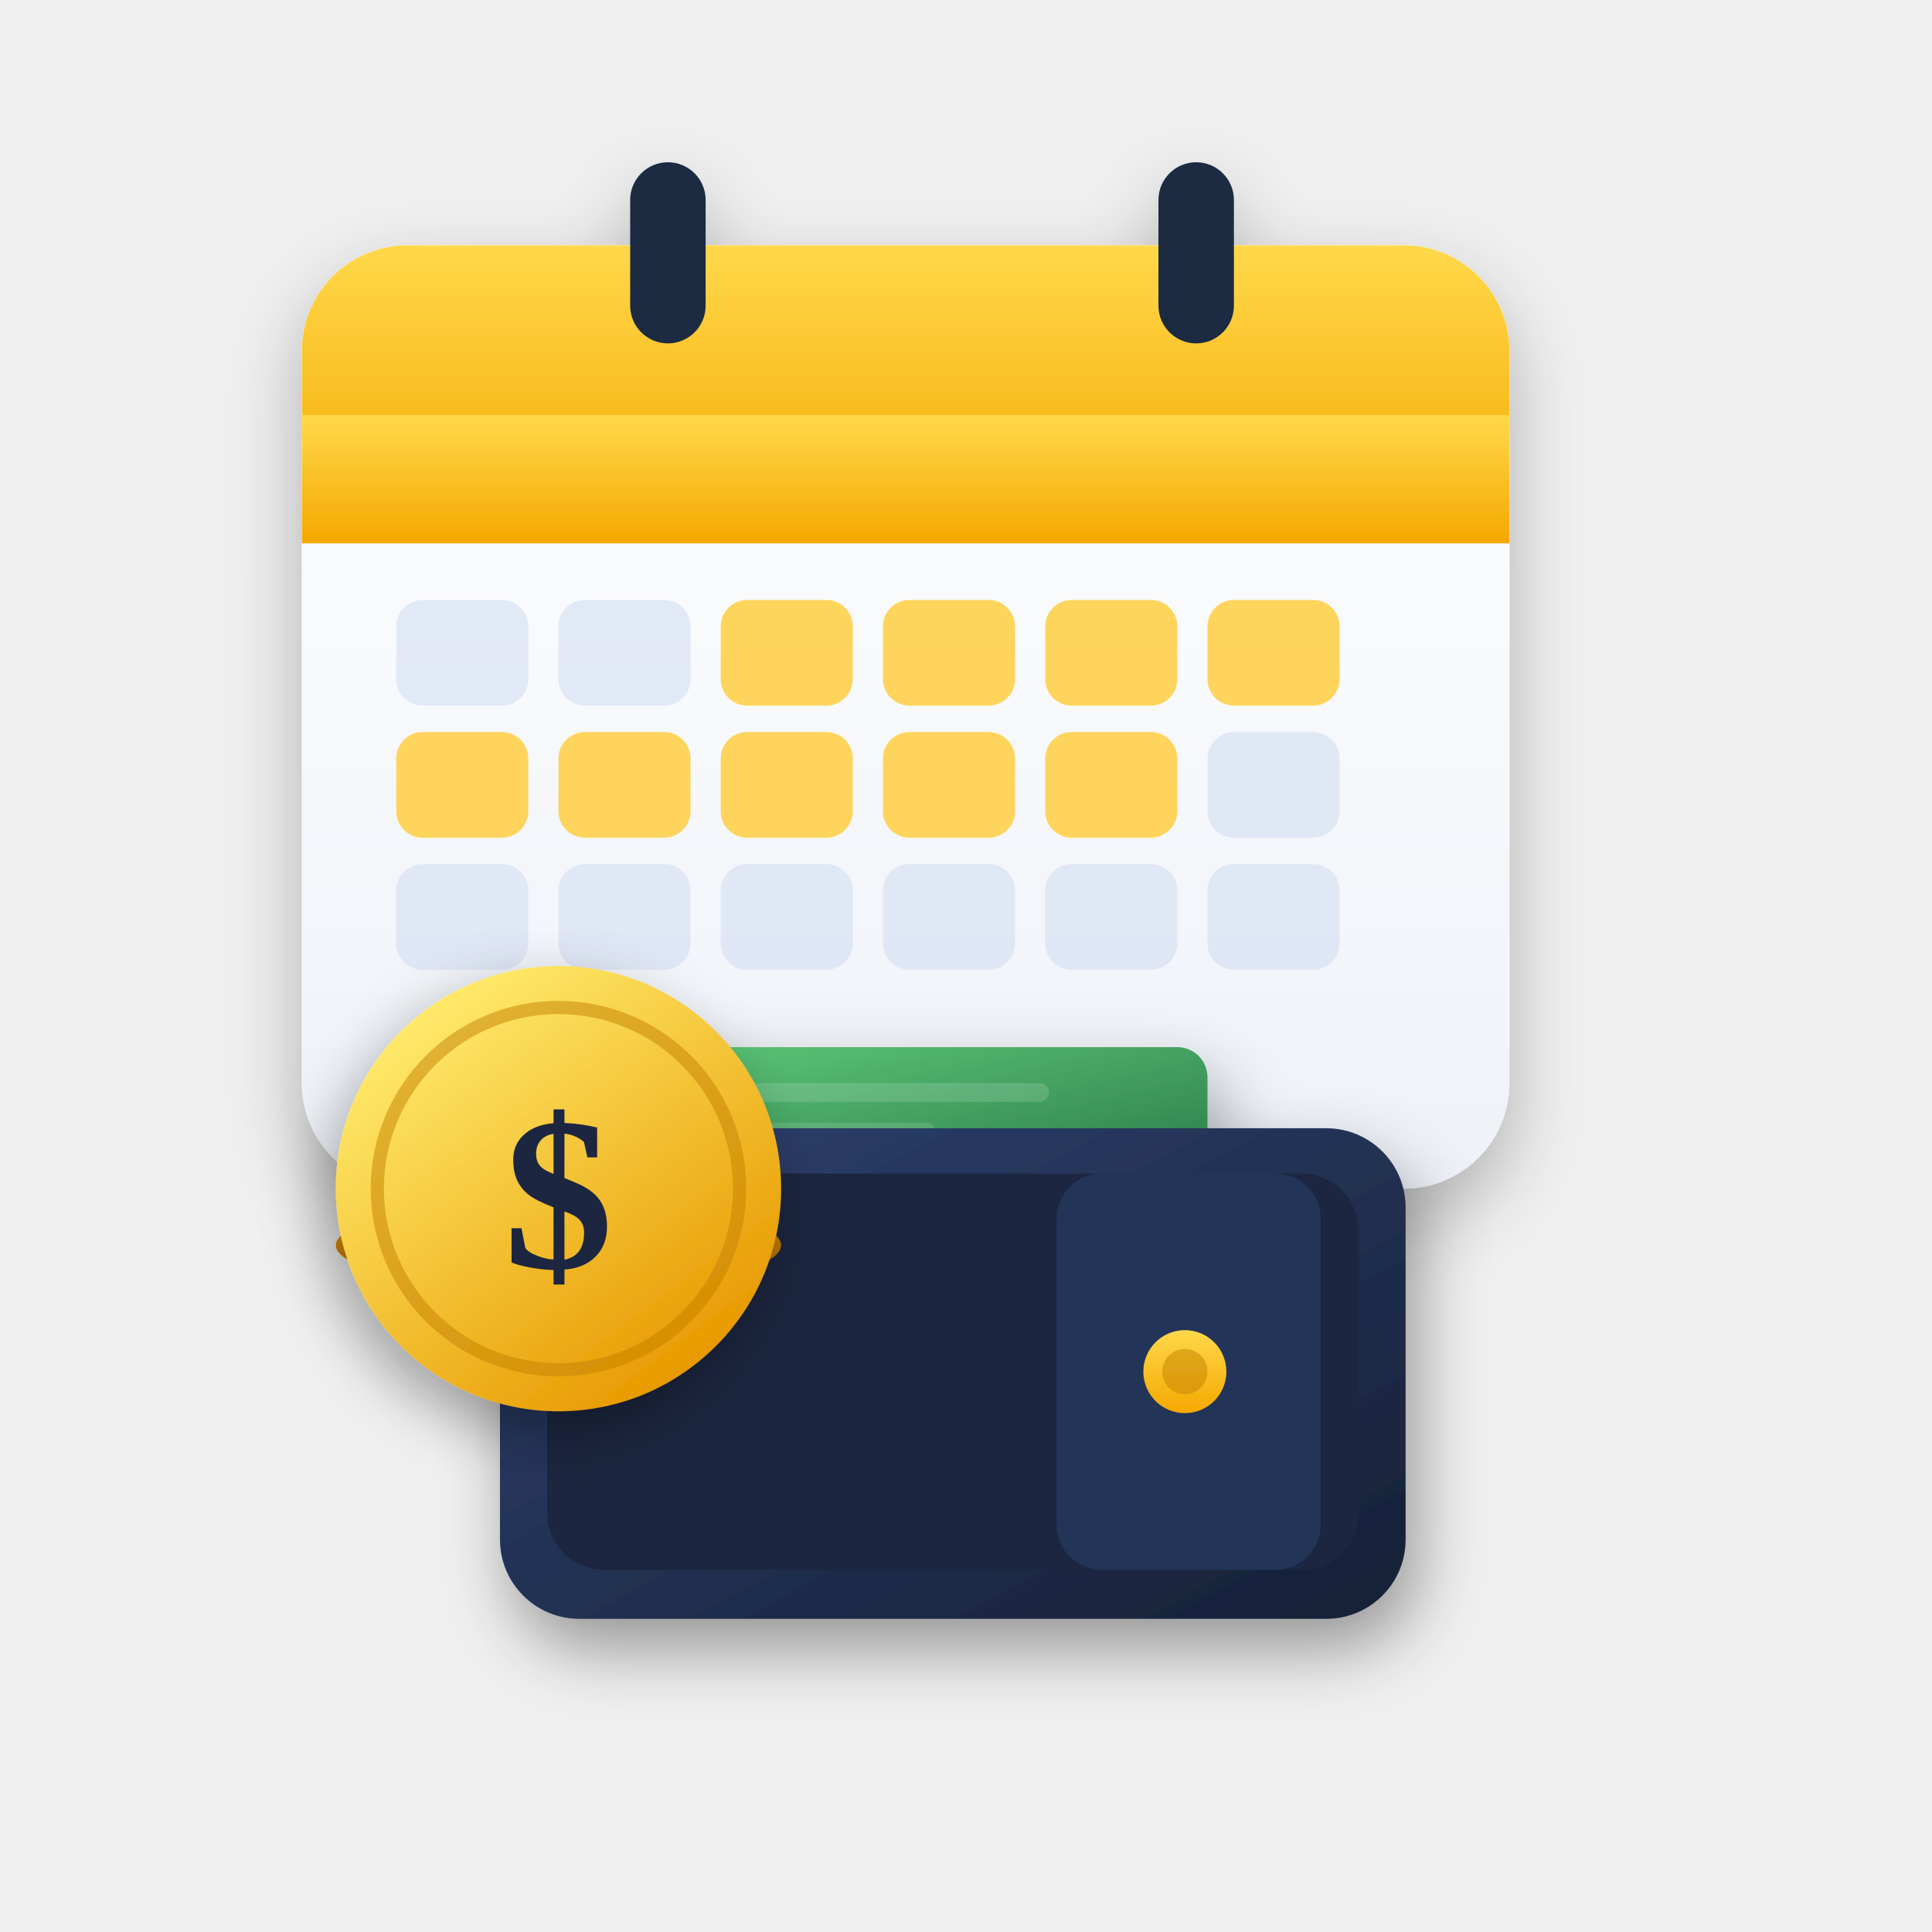
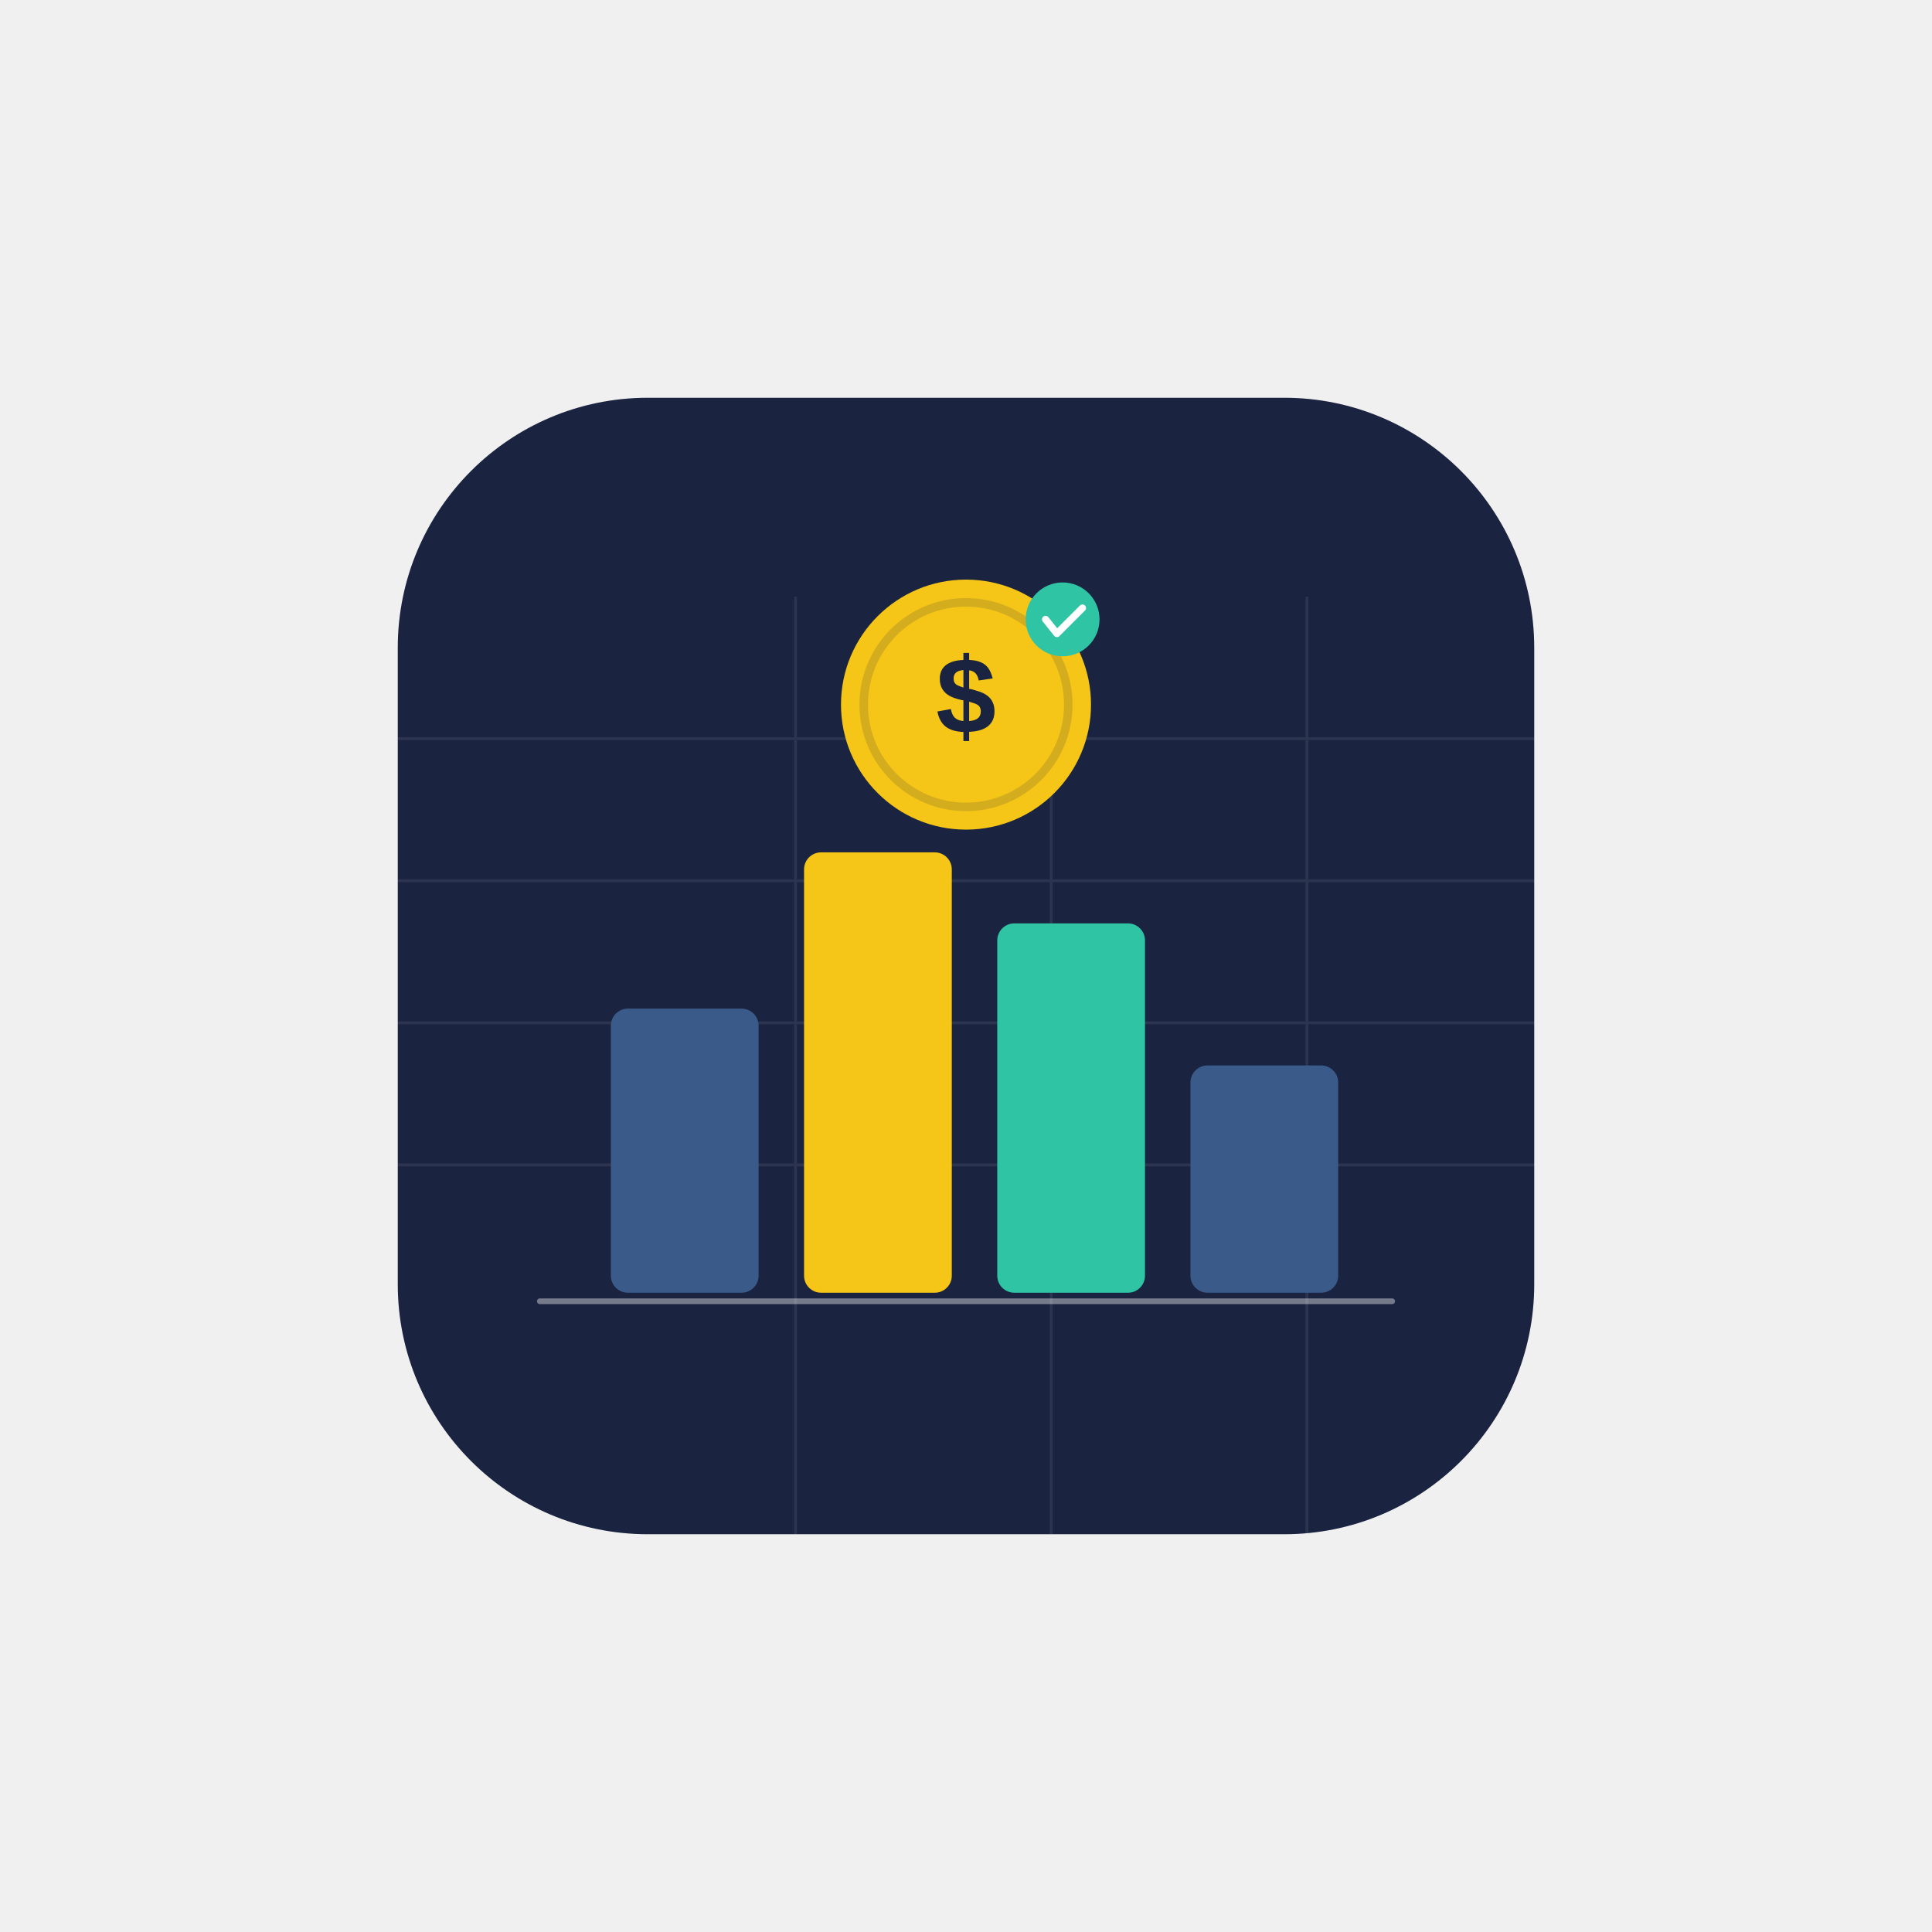
- <svg xmlns="http://www.w3.org/2000/svg" viewBox="0 0 1024 1024" width="1024" height="1024">
+ <svg xmlns="http://www.w3.org/2000/svg" width="100%" viewBox="0 0 680 680" role="img" style="">
  <defs>
-     <linearGradient id="calTopGrad" x1="0%" y1="0%" x2="0%" y2="100%">
-       <stop offset="0%" style="stop-color:#FFD84A" />
-       <stop offset="100%" style="stop-color:#F5A800" />
-     </linearGradient>
-     <linearGradient id="paperGrad" x1="0%" y1="0%" x2="0%" y2="100%">
-       <stop offset="0%" style="stop-color:#FFFFFF" />
-       <stop offset="100%" style="stop-color:#EEF2F8" />
-     </linearGradient>
-     <linearGradient id="walletGrad" x1="0%" y1="0%" x2="100%" y2="100%">
-       <stop offset="0%" style="stop-color:#2E4270" />
-       <stop offset="100%" style="stop-color:#162035" />
-     </linearGradient>
-     <linearGradient id="billGrad" x1="0%" y1="0%" x2="100%" y2="100%">
-       <stop offset="0%" style="stop-color:#5EC97A" />
-       <stop offset="100%" style="stop-color:#2A7A48" />
-     </linearGradient>
-     <linearGradient id="coinFaceGrad" x1="20%" y1="10%" x2="80%" y2="90%">
-       <stop offset="0%" style="stop-color:#FFE96A" />
-       <stop offset="100%" style="stop-color:#E89A00" />
-     </linearGradient>
-     <linearGradient id="coinEdgeGrad" x1="0%" y1="0%" x2="0%" y2="100%">
-       <stop offset="0%" style="stop-color:#C47F00" />
-       <stop offset="100%" style="stop-color:#8A5500" />
-     </linearGradient>
-     <filter id="shadow1" x="-15%" y="-15%" width="140%" height="150%">
-       <feDropShadow dx="0" dy="16" stdDeviation="20" flood-color="#00000045" />
-     </filter>
-     <filter id="shadow2" x="-20%" y="-20%" width="150%" height="160%">
-       <feDropShadow dx="6" dy="16" stdDeviation="18" flood-color="#00000060" />
-     </filter>
-     <filter id="shadow3" x="-25%" y="-25%" width="160%" height="170%">
-       <feDropShadow dx="-6" dy="12" stdDeviation="16" flood-color="#00000055" />
-     </filter>
+     <clipPath id="roundClip">
+       <rect x="140" y="140" width="400" height="400" rx="88" />
+     </clipPath>
+     <mask id="imagine-text-gaps-4kjulh" maskUnits="userSpaceOnUse">
+       <rect x="0" y="0" width="680" height="680" fill="white" />
+       <rect x="325.43" y="222" width="29.141" height="46" fill="black" rx="2" />
+     </mask>
  </defs>
-   <g filter="url(#shadow1)">
-     <rect x="160" y="130" width="640" height="500" rx="56" fill="url(#paperGrad)" />
-     <rect x="160" y="130" width="640" height="155" rx="56" fill="url(#calTopGrad)" />
-     <rect x="160" y="220" width="640" height="68" fill="url(#calTopGrad)" />
-     <rect x="334" y="86" width="40" height="96" rx="20" fill="#1A2A42" />
-     <rect x="614" y="86" width="40" height="96" rx="20" fill="#1A2A42" />
-     <rect x="210" y="318" width="70" height="56" rx="14" fill="#D0DAF0" opacity="0.55" />
-     <rect x="296" y="318" width="70" height="56" rx="14" fill="#D0DAF0" opacity="0.55" />
-     <rect x="382" y="318" width="70" height="56" rx="14" fill="#FFD04A" opacity="0.9" />
-     <rect x="468" y="318" width="70" height="56" rx="14" fill="#FFD04A" opacity="0.9" />
-     <rect x="554" y="318" width="70" height="56" rx="14" fill="#FFD04A" opacity="0.9" />
-     <rect x="640" y="318" width="70" height="56" rx="14" fill="#FFD04A" opacity="0.9" />
-     <rect x="210" y="388" width="70" height="56" rx="14" fill="#FFD04A" opacity="0.9" />
-     <rect x="296" y="388" width="70" height="56" rx="14" fill="#FFD04A" opacity="0.9" />
-     <rect x="382" y="388" width="70" height="56" rx="14" fill="#FFD04A" opacity="0.9" />
-     <rect x="468" y="388" width="70" height="56" rx="14" fill="#FFD04A" opacity="0.9" />
-     <rect x="554" y="388" width="70" height="56" rx="14" fill="#FFD04A" opacity="0.9" />
-     <rect x="640" y="388" width="70" height="56" rx="14" fill="#D0DAF0" opacity="0.55" />
-     <rect x="210" y="458" width="70" height="56" rx="14" fill="#D0DAF0" opacity="0.55" />
-     <rect x="296" y="458" width="70" height="56" rx="14" fill="#D0DAF0" opacity="0.55" />
-     <rect x="382" y="458" width="70" height="56" rx="14" fill="#D0DAF0" opacity="0.55" />
-     <rect x="468" y="458" width="70" height="56" rx="14" fill="#D0DAF0" opacity="0.55" />
-     <rect x="554" y="458" width="70" height="56" rx="14" fill="#D0DAF0" opacity="0.55" />
-     <rect x="640" y="458" width="70" height="56" rx="14" fill="#D0DAF0" opacity="0.55" />
+   <rect x="140" y="140" width="400" height="400" rx="88" fill="#1a2340" style="fill:rgb(26, 35, 64);stroke:none;color:rgb(255, 255, 255);stroke-width:1px;stroke-linecap:butt;stroke-linejoin:miter;opacity:1;font-family:&quot;Anthropic Sans&quot;, -apple-system, BlinkMacSystemFont, &quot;Segoe UI&quot;, sans-serif;font-size:16px;font-weight:400;text-anchor:start;dominant-baseline:auto" />
+   <g clip-path="url(#roundClip)" opacity="0.08" style="fill:rgb(0, 0, 0);stroke:none;color:rgb(255, 255, 255);stroke-width:1px;stroke-linecap:butt;stroke-linejoin:miter;opacity:0.08;font-family:&quot;Anthropic Sans&quot;, -apple-system, BlinkMacSystemFont, &quot;Segoe UI&quot;, sans-serif;font-size:16px;font-weight:400;text-anchor:start;dominant-baseline:auto">
+     <line x1="140" y1="260" x2="540" y2="260" stroke="#ffffff" stroke-width="1" mask="url(#imagine-text-gaps-4kjulh)" style="fill:rgb(0, 0, 0);stroke:rgb(255, 255, 255);color:rgb(255, 255, 255);stroke-width:1px;stroke-linecap:butt;stroke-linejoin:miter;opacity:1;font-family:&quot;Anthropic Sans&quot;, -apple-system, BlinkMacSystemFont, &quot;Segoe UI&quot;, sans-serif;font-size:16px;font-weight:400;text-anchor:start;dominant-baseline:auto" />
+     <line x1="140" y1="310" x2="540" y2="310" stroke="#ffffff" stroke-width="1" style="fill:rgb(0, 0, 0);stroke:rgb(255, 255, 255);color:rgb(255, 255, 255);stroke-width:1px;stroke-linecap:butt;stroke-linejoin:miter;opacity:1;font-family:&quot;Anthropic Sans&quot;, -apple-system, BlinkMacSystemFont, &quot;Segoe UI&quot;, sans-serif;font-size:16px;font-weight:400;text-anchor:start;dominant-baseline:auto" />
+     <line x1="140" y1="360" x2="540" y2="360" stroke="#ffffff" stroke-width="1" style="fill:rgb(0, 0, 0);stroke:rgb(255, 255, 255);color:rgb(255, 255, 255);stroke-width:1px;stroke-linecap:butt;stroke-linejoin:miter;opacity:1;font-family:&quot;Anthropic Sans&quot;, -apple-system, BlinkMacSystemFont, &quot;Segoe UI&quot;, sans-serif;font-size:16px;font-weight:400;text-anchor:start;dominant-baseline:auto" />
+     <line x1="140" y1="410" x2="540" y2="410" stroke="#ffffff" stroke-width="1" style="fill:rgb(0, 0, 0);stroke:rgb(255, 255, 255);color:rgb(255, 255, 255);stroke-width:1px;stroke-linecap:butt;stroke-linejoin:miter;opacity:1;font-family:&quot;Anthropic Sans&quot;, -apple-system, BlinkMacSystemFont, &quot;Segoe UI&quot;, sans-serif;font-size:16px;font-weight:400;text-anchor:start;dominant-baseline:auto" />
+     <line x1="280" y1="210" x2="280" y2="540" stroke="#ffffff" stroke-width="1" style="fill:rgb(0, 0, 0);stroke:rgb(255, 255, 255);color:rgb(255, 255, 255);stroke-width:1px;stroke-linecap:butt;stroke-linejoin:miter;opacity:1;font-family:&quot;Anthropic Sans&quot;, -apple-system, BlinkMacSystemFont, &quot;Segoe UI&quot;, sans-serif;font-size:16px;font-weight:400;text-anchor:start;dominant-baseline:auto" />
+     <line x1="370" y1="210" x2="370" y2="540" stroke="#ffffff" stroke-width="1" style="fill:rgb(0, 0, 0);stroke:rgb(255, 255, 255);color:rgb(255, 255, 255);stroke-width:1px;stroke-linecap:butt;stroke-linejoin:miter;opacity:1;font-family:&quot;Anthropic Sans&quot;, -apple-system, BlinkMacSystemFont, &quot;Segoe UI&quot;, sans-serif;font-size:16px;font-weight:400;text-anchor:start;dominant-baseline:auto" />
+     <line x1="460" y1="210" x2="460" y2="540" stroke="#ffffff" stroke-width="1" style="fill:rgb(0, 0, 0);stroke:rgb(255, 255, 255);color:rgb(255, 255, 255);stroke-width:1px;stroke-linecap:butt;stroke-linejoin:miter;opacity:1;font-family:&quot;Anthropic Sans&quot;, -apple-system, BlinkMacSystemFont, &quot;Segoe UI&quot;, sans-serif;font-size:16px;font-weight:400;text-anchor:start;dominant-baseline:auto" />
  </g>
-   <g filter="url(#shadow2)">
-     <rect x="330" y="555" width="310" height="72" rx="16" fill="url(#billGrad)" />
-     <rect x="356" y="574" width="200" height="10" rx="5" fill="#FFFFFF25" />
-     <rect x="356" y="595" width="140" height="10" rx="5" fill="#FFFFFF20" />
-     <rect x="265" y="598" width="480" height="260" rx="42" fill="url(#walletGrad)" />
-     <rect x="290" y="622" width="430" height="210" rx="30" fill="#1A2840" />
-     <rect x="560" y="622" width="140" height="210" rx="24" fill="#243558" />
-     <circle cx="628" cy="727" r="22" fill="url(#calTopGrad)" />
-     <circle cx="628" cy="727" r="12" fill="#C47F00" opacity="0.5" />
-   </g>
-   <g filter="url(#shadow3)">
-     <ellipse cx="296" cy="660" rx="118" ry="24" fill="url(#coinEdgeGrad)" />
-     <circle cx="296" cy="630" r="118" fill="url(#coinFaceGrad)" />
-     <circle cx="296" cy="630" r="96" fill="none" stroke="#C47F00" stroke-width="7" opacity="0.5" />
-     <text x="296" y="672" font-family="Georgia, 'Times New Roman', serif" font-size="116" font-weight="bold" text-anchor="middle" fill="#1A2840">$</text>
-   </g>
+   <rect x="215" y="355" width="52" height="100" rx="6" fill="#3a5a8a" clip-path="url(#roundClip)" style="fill:rgb(58, 90, 138);stroke:none;color:rgb(255, 255, 255);stroke-width:1px;stroke-linecap:butt;stroke-linejoin:miter;opacity:1;font-family:&quot;Anthropic Sans&quot;, -apple-system, BlinkMacSystemFont, &quot;Segoe UI&quot;, sans-serif;font-size:16px;font-weight:400;text-anchor:start;dominant-baseline:auto" />
+   <rect x="283" y="300" width="52" height="155" rx="6" fill="#f5c518" clip-path="url(#roundClip)" style="fill:rgb(245, 197, 24);stroke:none;color:rgb(255, 255, 255);stroke-width:1px;stroke-linecap:butt;stroke-linejoin:miter;opacity:1;font-family:&quot;Anthropic Sans&quot;, -apple-system, BlinkMacSystemFont, &quot;Segoe UI&quot;, sans-serif;font-size:16px;font-weight:400;text-anchor:start;dominant-baseline:auto" />
+   <rect x="351" y="325" width="52" height="130" rx="6" fill="#2ec4a4" clip-path="url(#roundClip)" style="fill:rgb(46, 196, 164);stroke:none;color:rgb(255, 255, 255);stroke-width:1px;stroke-linecap:butt;stroke-linejoin:miter;opacity:1;font-family:&quot;Anthropic Sans&quot;, -apple-system, BlinkMacSystemFont, &quot;Segoe UI&quot;, sans-serif;font-size:16px;font-weight:400;text-anchor:start;dominant-baseline:auto" />
+   <rect x="419" y="375" width="52" height="80" rx="6" fill="#3a5a8a" clip-path="url(#roundClip)" style="fill:rgb(58, 90, 138);stroke:none;color:rgb(255, 255, 255);stroke-width:1px;stroke-linecap:butt;stroke-linejoin:miter;opacity:1;font-family:&quot;Anthropic Sans&quot;, -apple-system, BlinkMacSystemFont, &quot;Segoe UI&quot;, sans-serif;font-size:16px;font-weight:400;text-anchor:start;dominant-baseline:auto" />
+   <line x1="190" y1="458" x2="490" y2="458" stroke="#ffffff" stroke-width="2" stroke-linecap="round" opacity="0.4" style="fill:rgb(0, 0, 0);stroke:rgb(255, 255, 255);color:rgb(255, 255, 255);stroke-width:2px;stroke-linecap:round;stroke-linejoin:miter;opacity:0.4;font-family:&quot;Anthropic Sans&quot;, -apple-system, BlinkMacSystemFont, &quot;Segoe UI&quot;, sans-serif;font-size:16px;font-weight:400;text-anchor:start;dominant-baseline:auto" />
+   <circle cx="340" cy="248" r="44" fill="#f5c518" style="fill:rgb(245, 197, 24);stroke:none;color:rgb(255, 255, 255);stroke-width:1px;stroke-linecap:butt;stroke-linejoin:miter;opacity:1;font-family:&quot;Anthropic Sans&quot;, -apple-system, BlinkMacSystemFont, &quot;Segoe UI&quot;, sans-serif;font-size:16px;font-weight:400;text-anchor:start;dominant-baseline:auto" />
+   <circle cx="340" cy="248" r="36" fill="none" stroke="#1a2340" stroke-width="3" opacity="0.15" style="fill:none;stroke:rgb(26, 35, 64);color:rgb(255, 255, 255);stroke-width:3px;stroke-linecap:butt;stroke-linejoin:miter;opacity:0.15;font-family:&quot;Anthropic Sans&quot;, -apple-system, BlinkMacSystemFont, &quot;Segoe UI&quot;, sans-serif;font-size:16px;font-weight:400;text-anchor:start;dominant-baseline:auto" />
+   <text x="340" y="258" text-anchor="middle" font-family="'Arial', sans-serif" font-size="38" font-weight="700" fill="#1a2340" style="fill:rgb(26, 35, 64);stroke:none;color:rgb(255, 255, 255);stroke-width:1px;stroke-linecap:butt;stroke-linejoin:miter;opacity:1;font-family:Arial, sans-serif;font-size:38px;font-weight:700;text-anchor:middle;dominant-baseline:auto">$</text>
+   <circle cx="374" cy="218" r="13" fill="#2ec4a4" style="fill:rgb(46, 196, 164);stroke:none;color:rgb(255, 255, 255);stroke-width:1px;stroke-linecap:butt;stroke-linejoin:miter;opacity:1;font-family:&quot;Anthropic Sans&quot;, -apple-system, BlinkMacSystemFont, &quot;Segoe UI&quot;, sans-serif;font-size:16px;font-weight:400;text-anchor:start;dominant-baseline:auto" />
+   <polyline points="368,218 372,223 381,214" fill="none" stroke="#ffffff" stroke-width="2.5" stroke-linecap="round" stroke-linejoin="round" style="fill:none;stroke:rgb(255, 255, 255);color:rgb(255, 255, 255);stroke-width:2.5px;stroke-linecap:round;stroke-linejoin:round;opacity:1;font-family:&quot;Anthropic Sans&quot;, -apple-system, BlinkMacSystemFont, &quot;Segoe UI&quot;, sans-serif;font-size:16px;font-weight:400;text-anchor:start;dominant-baseline:auto" />
</svg>
